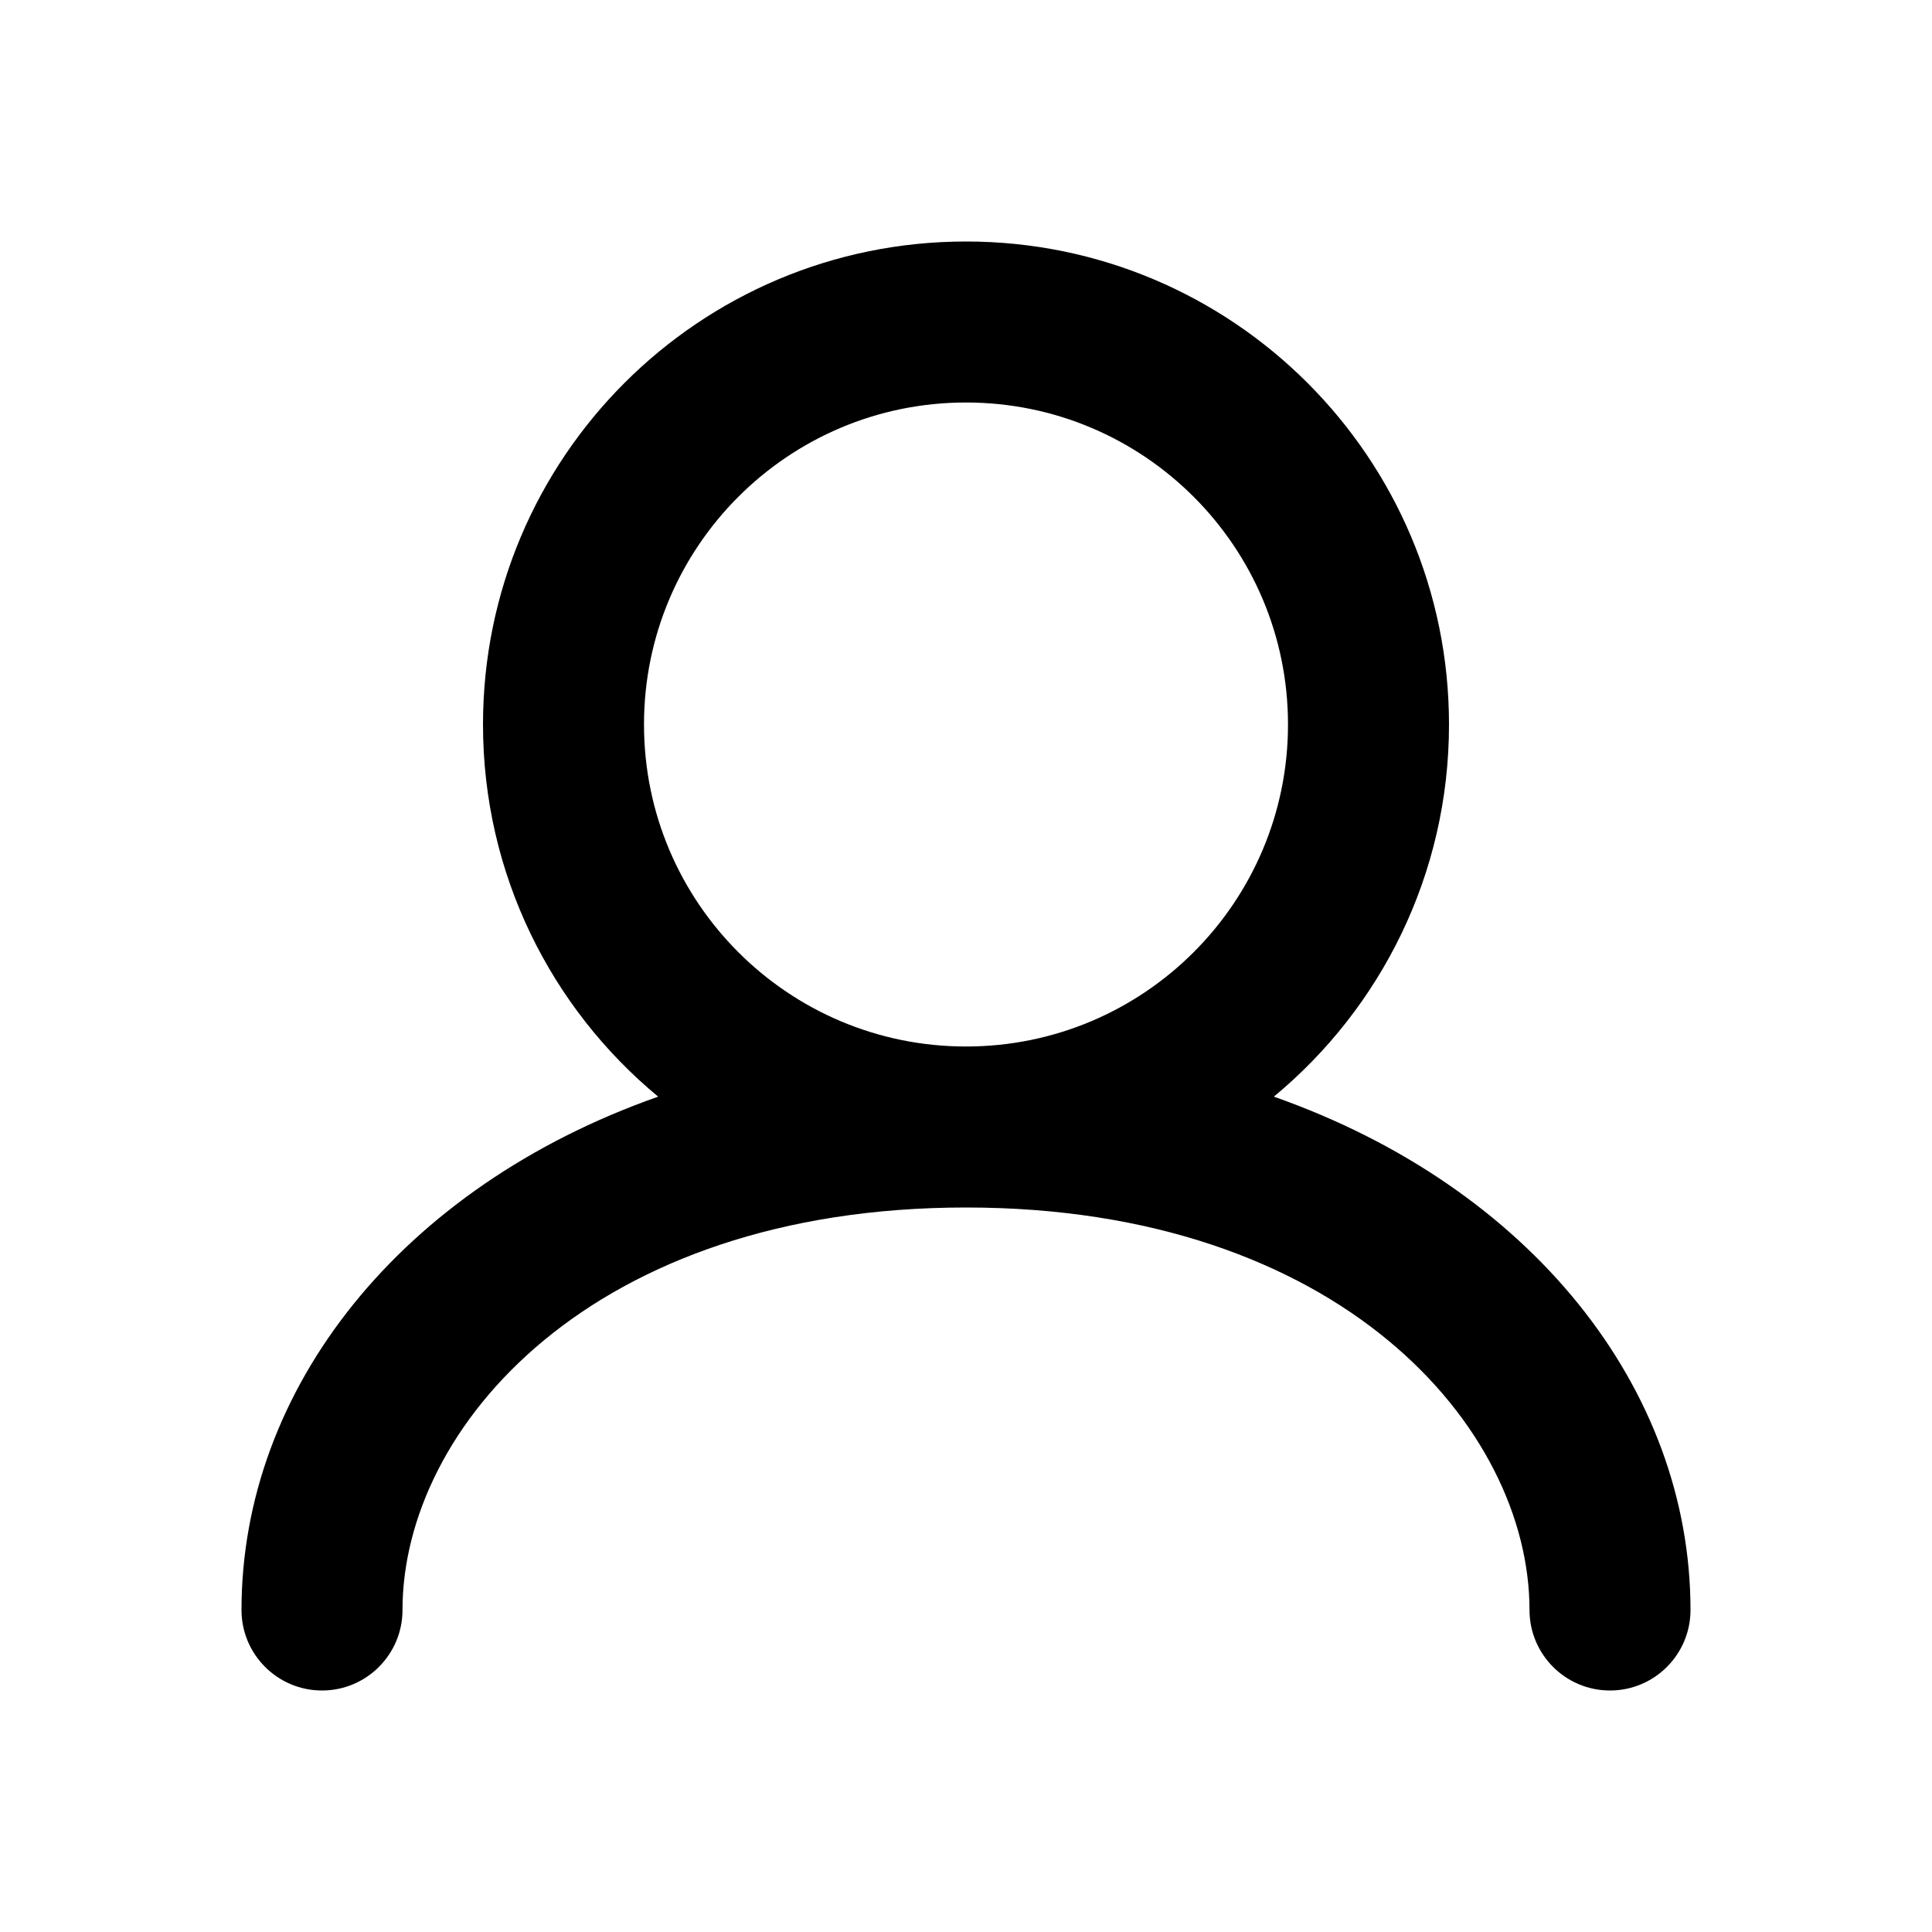
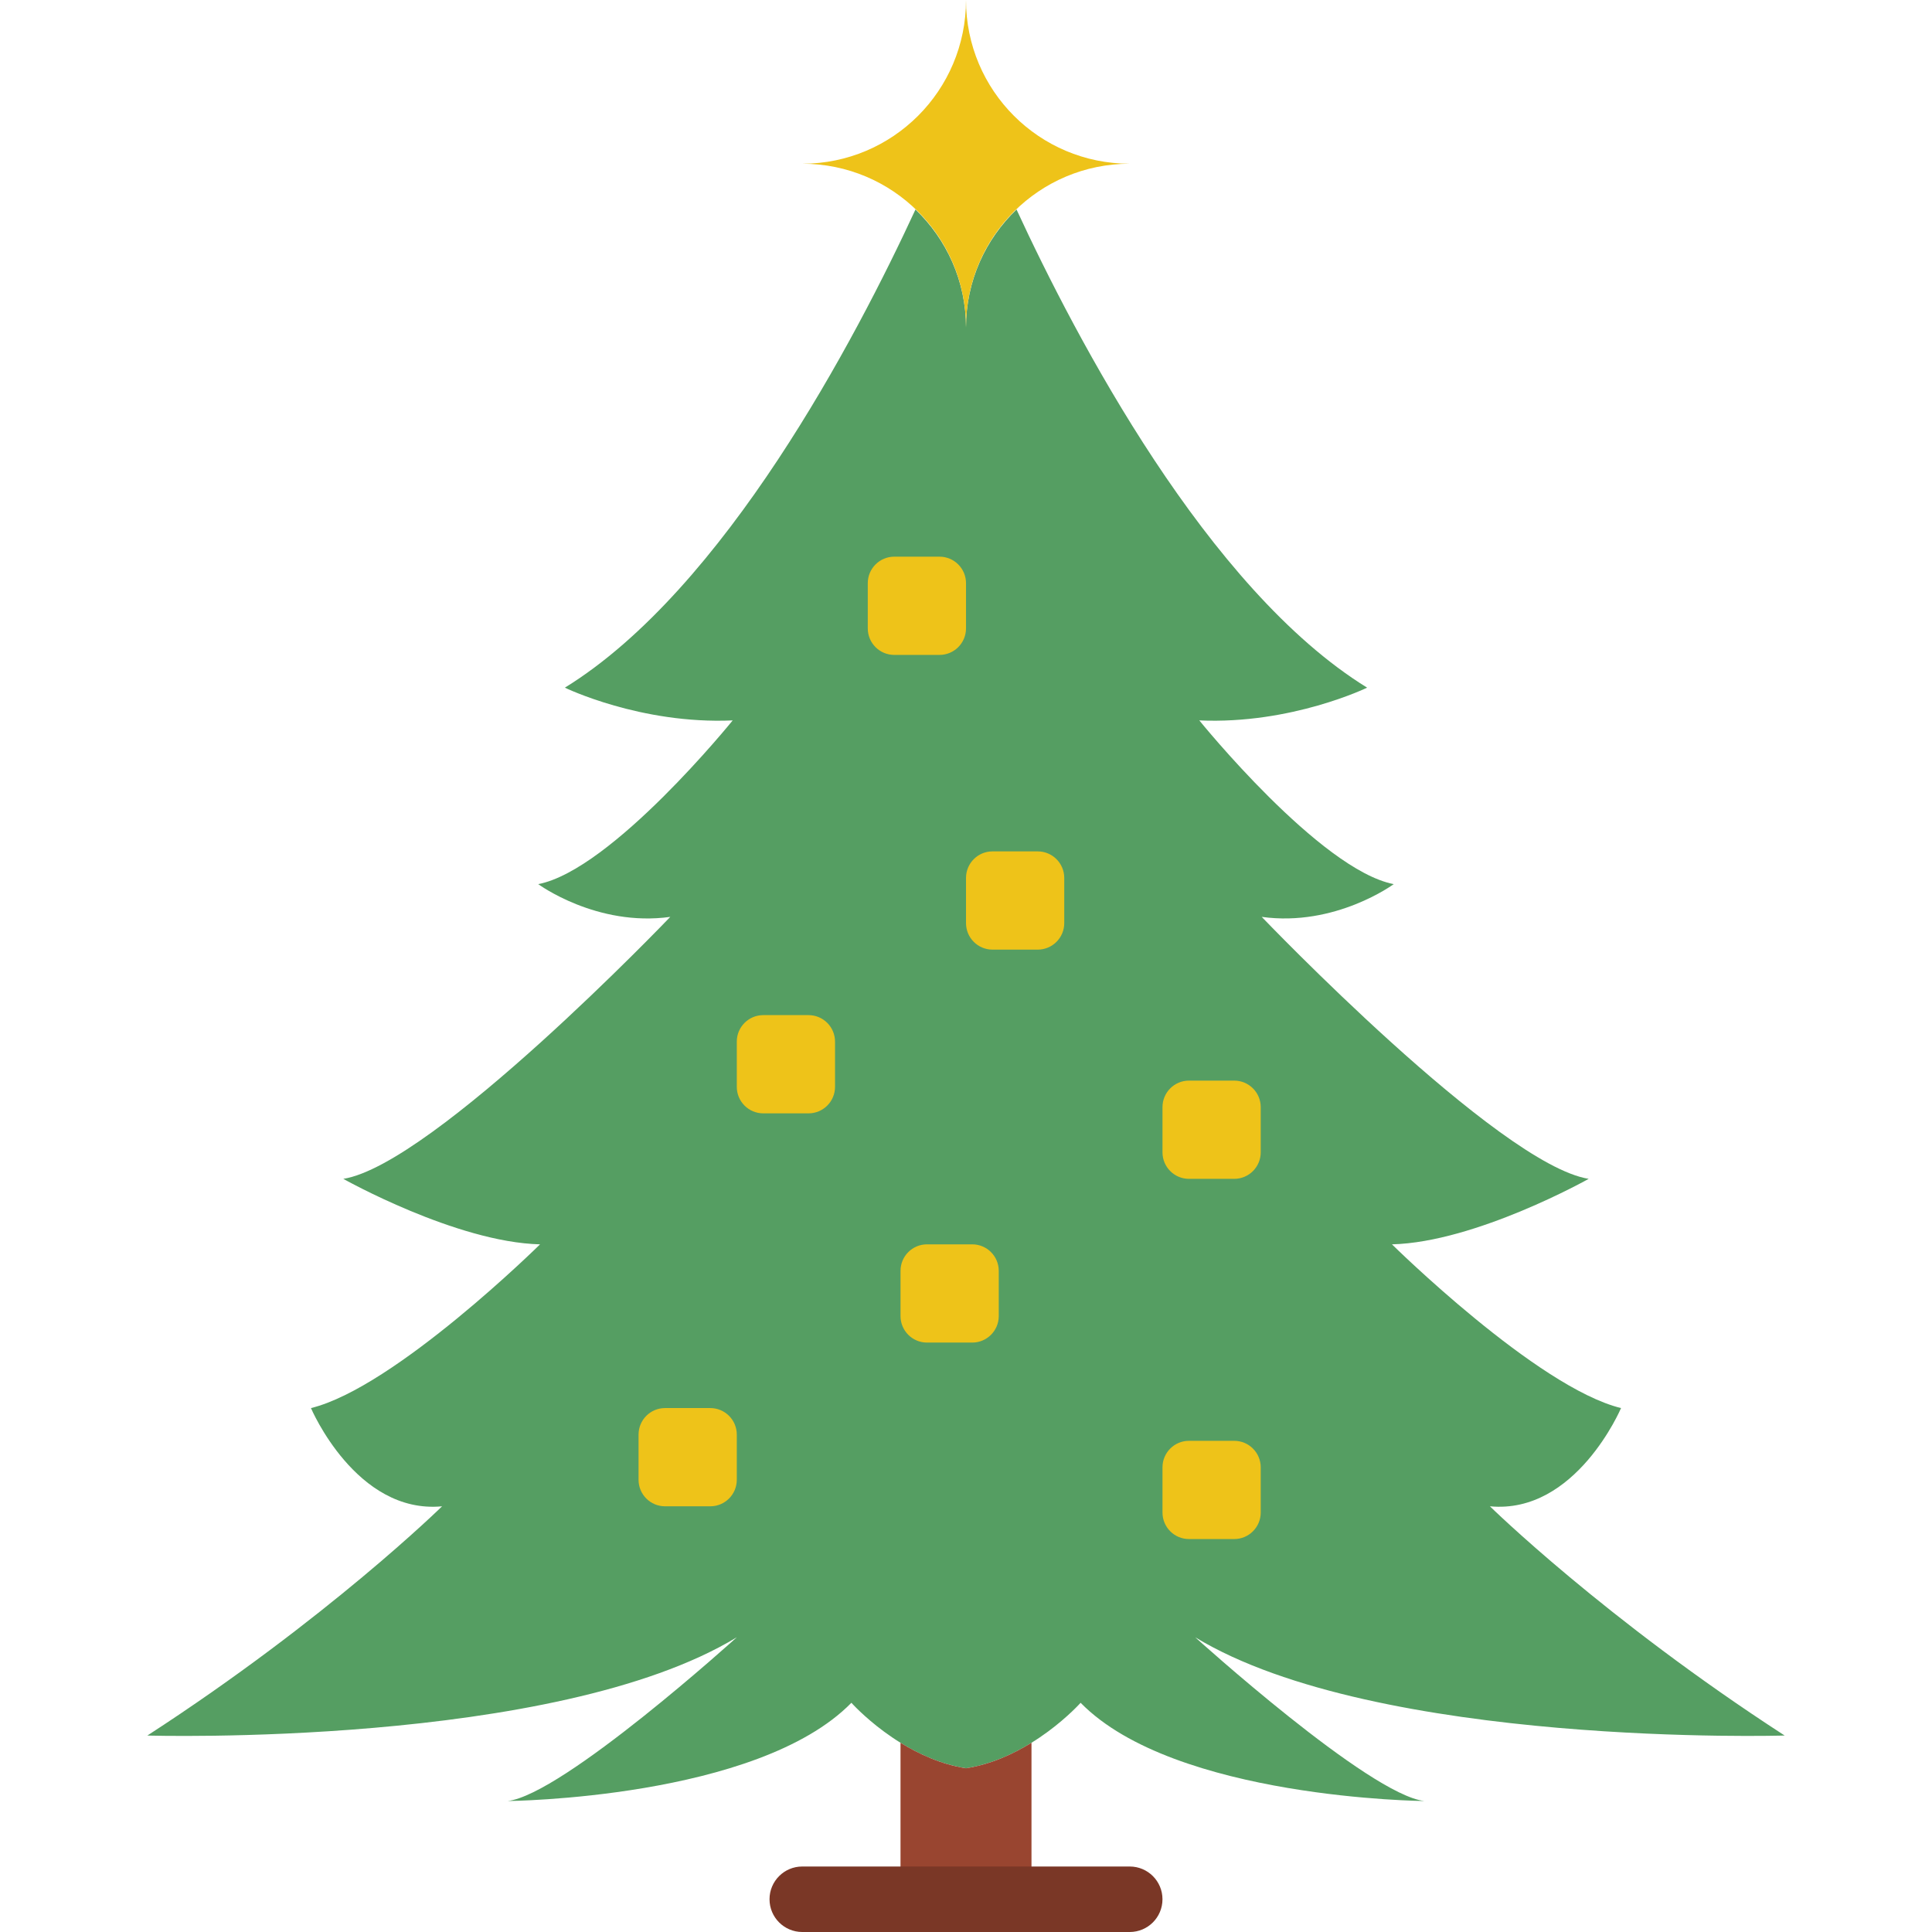
- <svg xmlns="http://www.w3.org/2000/svg" width="800px" height="800px" viewBox="0 0 24 24" fill="none">
-   <path fill-rule="evenodd" clip-rule="evenodd" d="M8 9C8 6.791 9.791 5 12 5C14.209 5 16 6.791 16 9C16 11.209 14.209 13 12 13C9.791 13 8 11.209 8 9ZM15.824 13.623C17.153 12.523 18 10.86 18 9C18 5.686 15.314 3 12 3C8.686 3 6 5.686 6 9C6 10.86 6.847 12.523 8.176 13.623C4.984 14.746 3 17.247 3 20C3 20.552 3.448 21 4 21C4.552 21 5 20.552 5 20C5 17.731 7.355 15 12 15C16.645 15 19 17.731 19 20C19 20.552 19.448 21 20 21C20.552 21 21 20.552 21 20C21 17.247 19.016 14.746 15.824 13.623Z" fill="#000000" />
+ <svg xmlns="http://www.w3.org/2000/svg" height="800px" width="800px" version="1.1" id="Layer_1" viewBox="0 0 512 512" xml:space="preserve">
+   <g>
+     <path style="fill:#559E62;" d="M472.949,459.932c-47.729-30.92-78.102-60.746-78.102-60.746   c22.78,2.169,34.747-26.034,34.747-26.034c-22.242-5.424-60.711-43.39-60.711-43.39c22.233-0.547,52.137-17.356,52.137-17.356   c-23.864-3.792-86.65-69.424-86.65-69.424c19.525,2.716,34.981-8.678,34.981-8.678c-19.525-3.792-51.521-43.39-51.521-43.39   c24.402,1.085,44.475-8.678,44.475-8.678c-42.34-26.112-77.173-92.637-92.915-126.716C261.163,63.419,256,74.466,256,86.78   c0-12.314-5.163-23.361-13.39-31.258c-15.742,34.078-50.575,100.604-92.915,126.716c0,0,20.063,9.763,44.475,8.678   c0,0-32.004,39.598-51.53,43.39c0,0,15.464,11.394,34.99,8.678c0,0-62.785,65.631-86.649,69.424c0,0,29.904,16.809,52.137,17.356   c0,0-38.469,37.966-60.711,43.39c0,0,11.967,28.203,34.747,26.034c0,0-30.373,29.826-78.102,60.746   c0,0,107.928,3.254,156.203-26.034c0,0-46.106,41.758-60.746,43.39c0,0,66.169-0.547,91.119-26.034c0,0,13.017,14.64,30.373,17.356   c17.356-2.716,30.373-17.356,30.373-17.356c24.949,25.487,91.119,26.034,91.119,26.034c-14.64-1.631-60.746-43.39-60.746-43.39   C365.021,463.186,472.949,459.932,472.949,459.932" />
+     <g>
+       <path style="fill:#EEC319;" d="M275.008,251.661h-11.984c-3.879,0-7.02-3.141-7.02-7.029v-11.976c0-3.888,3.141-7.029,7.02-7.029    h11.984c3.879,0,7.029,3.141,7.029,7.029v11.976C282.037,248.52,278.887,251.661,275.008,251.661" />
+       <path style="fill:#EEC319;" d="M248.974,173.559H236.99c-3.879,0-7.02-3.141-7.02-7.029v-11.976c0-3.888,3.141-7.029,7.02-7.029    h11.984c3.879,0,7.029,3.141,7.029,7.029v11.976C256.003,170.418,252.853,173.559,248.974,173.559" />
+       <path style="fill:#EEC319;" d="M214.262,295.051h-11.984c-3.879,0-7.02-3.141-7.02-7.029v-11.976c0-3.888,3.141-7.029,7.02-7.029    h11.984c3.879,0,7.029,3.141,7.029,7.029v11.976C221.292,291.909,218.142,295.051,214.262,295.051" />
+       <path style="fill:#EEC319;" d="M327.076,312.407h-11.984c-3.879,0-7.02-3.141-7.02-7.029v-11.976c0-3.888,3.141-7.029,7.02-7.029    h11.984c3.879,0,7.029,3.141,7.029,7.029v11.976C334.105,309.265,330.955,312.407,327.076,312.407" />
+       <path style="fill:#EEC319;" d="M327.076,407.864h-11.984c-3.879,0-7.02-3.141-7.02-7.029V388.86c0-3.888,3.141-7.029,7.02-7.029    h11.984c3.879,0,7.029,3.141,7.029,7.029v11.976C334.105,404.723,330.955,407.864,327.076,407.864" />
+       <path style="fill:#EEC319;" d="M257.652,355.797h-11.984c-3.879,0-7.02-3.141-7.02-7.029v-11.976c0-3.888,3.141-7.029,7.02-7.029    h11.984c3.879,0,7.029,3.141,7.029,7.029v11.976C264.681,352.655,261.531,355.797,257.652,355.797" />
+       <path style="fill:#EEC319;" d="M188.229,399.186h-11.984c-3.879,0-7.02-3.141-7.02-7.029v-11.976c0-3.888,3.141-7.029,7.02-7.029    h11.984c3.879,0,7.029,3.141,7.029,7.029v11.976C195.258,396.045,192.108,399.186,188.229,399.186" />
+     </g>
+     <path style="fill:#994530;" d="M256,468.61c-6.569-1.024-12.505-3.758-17.356-6.76v41.472h34.712V461.85   C268.505,464.853,262.569,467.586,256,468.61" />
+     <path style="fill:#EEC319;" d="M212.61,43.39C236.596,43.39,256,23.986,256,0c0,23.986,19.404,43.39,43.39,43.39   c-23.986,0-43.39,19.404-43.39,43.39C256,62.794,236.596,43.39,212.61,43.39" />
+     <path style="fill:#7A3726;" d="M299.39,512h-86.78c-4.79,0-8.678-3.879-8.678-8.678c0-4.799,3.888-8.678,8.678-8.678h86.78   c4.79,0,8.678,3.879,8.678,8.678C308.068,508.121,304.18,512,299.39,512" />
+   </g>
</svg>
